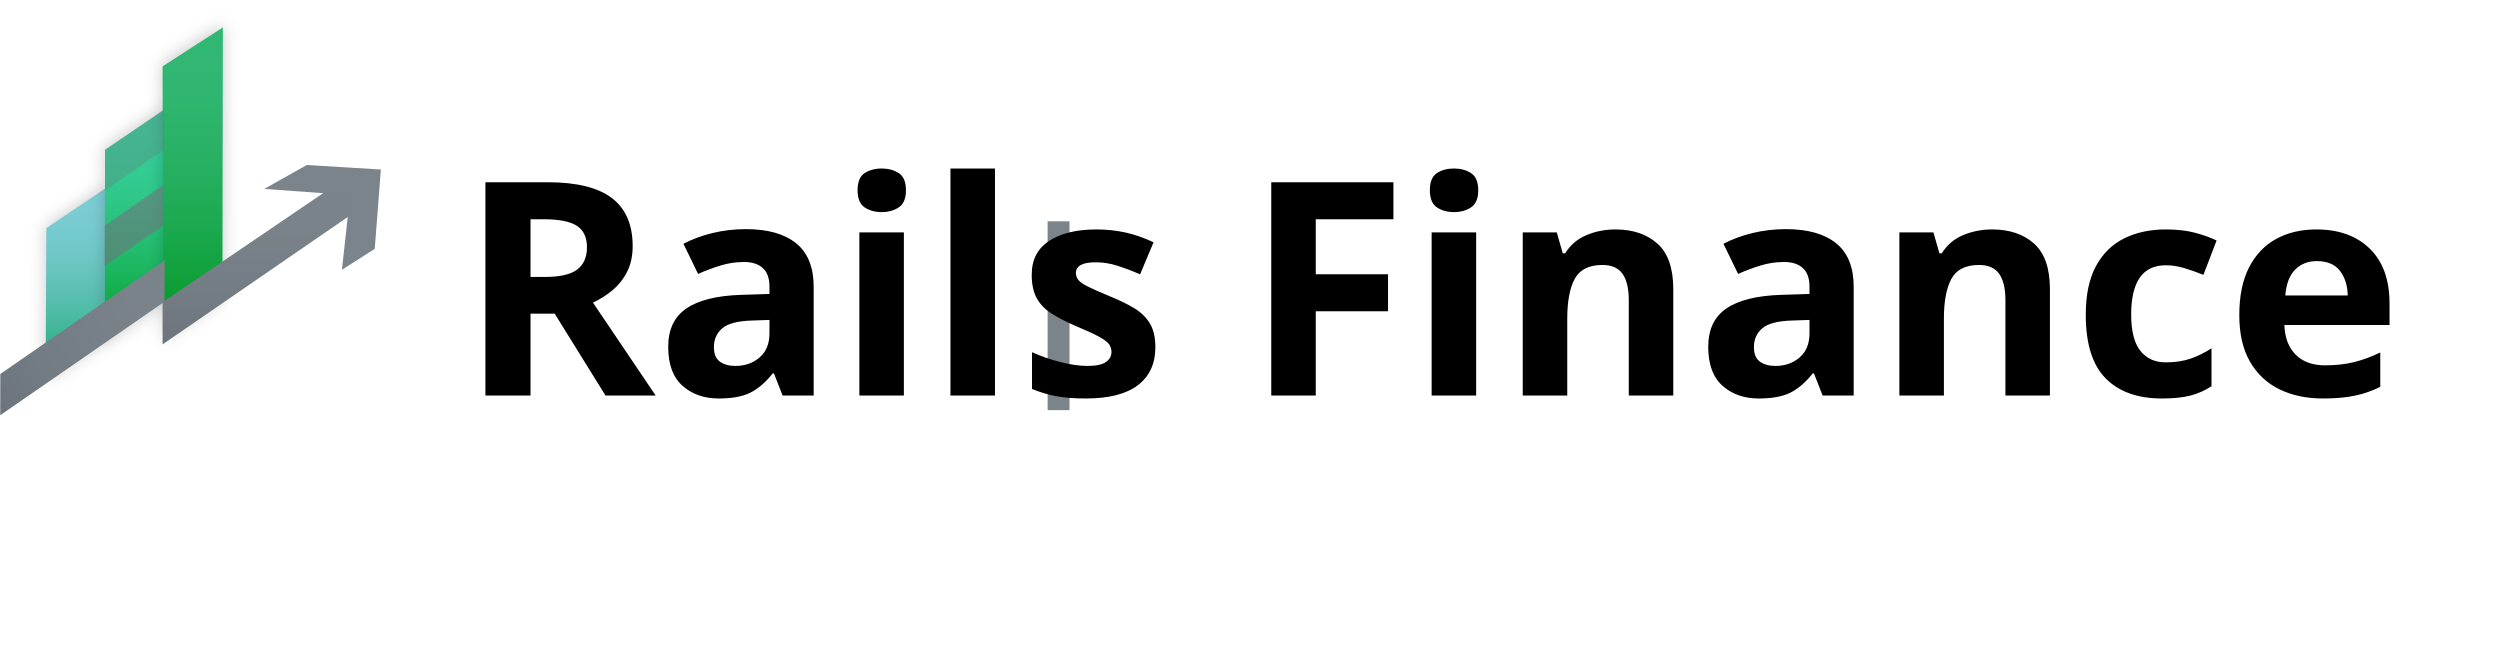
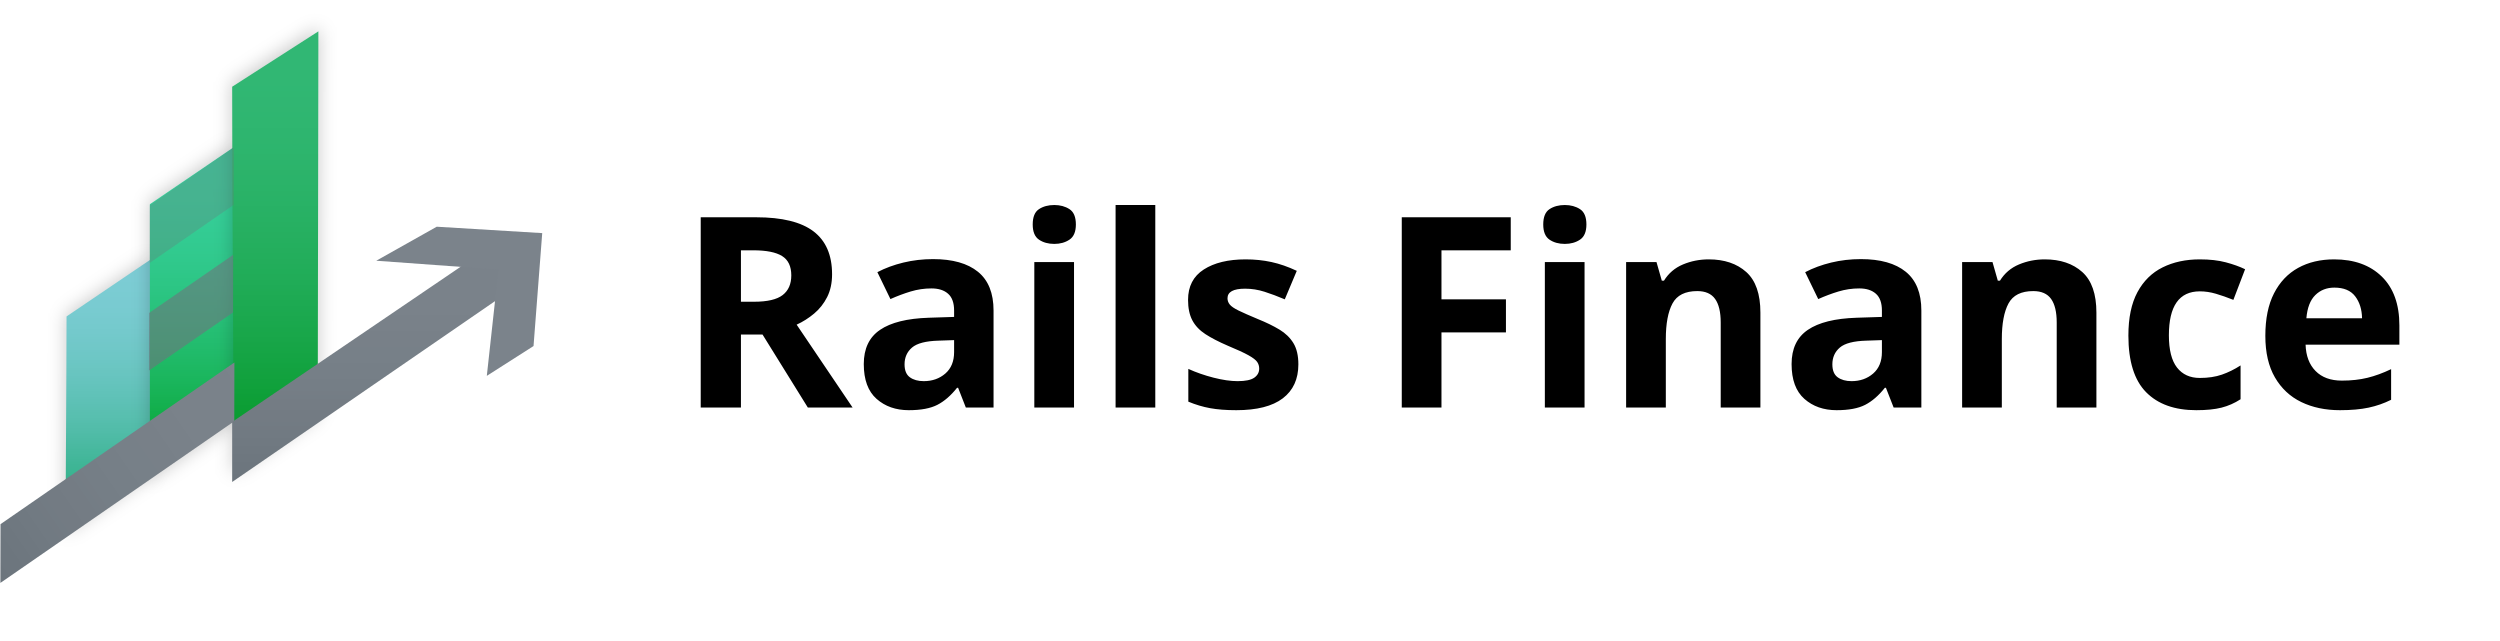
- <svg xmlns="http://www.w3.org/2000/svg" width="2737" height="720" overflow="hidden">
+ <svg xmlns="http://www.w3.org/2000/svg" width="2552" height="654" overflow="hidden">
  <defs>
    <filter id="fx0" x="-10%" y="-10%" width="120%" height="120%" filterUnits="userSpaceOnUse" primitiveUnits="userSpaceOnUse">
      <feComponentTransfer color-interpolation-filters="sRGB">
        <feFuncR type="discrete" tableValues="0 0" />
        <feFuncG type="discrete" tableValues="0 0" />
        <feFuncB type="discrete" tableValues="0 0" />
        <feFuncA type="linear" slope="0.2" intercept="0" />
      </feComponentTransfer>
-       <feGaussianBlur stdDeviation="4.444 4.461" />
+       <feGaussianBlur stdDeviation="4.475 4.458" />
    </filter>
    <filter id="fx1" x="-10%" y="-10%" width="120%" height="120%" filterUnits="userSpaceOnUse" primitiveUnits="userSpaceOnUse">
      <feComponentTransfer color-interpolation-filters="sRGB">
        <feFuncR type="discrete" tableValues="0 0" />
        <feFuncG type="discrete" tableValues="0 0" />
        <feFuncB type="discrete" tableValues="0 0" />
        <feFuncA type="linear" slope="0.2" intercept="0" />
      </feComponentTransfer>
-       <feGaussianBlur stdDeviation="4.481 4.459" />
+       <feGaussianBlur stdDeviation="4.444 4.456" />
    </filter>
    <filter id="fx2" x="-10%" y="-10%" width="120%" height="120%" filterUnits="userSpaceOnUse" primitiveUnits="userSpaceOnUse">
      <feComponentTransfer color-interpolation-filters="sRGB">
        <feFuncR type="discrete" tableValues="0 0" />
        <feFuncG type="discrete" tableValues="0 0" />
        <feFuncB type="discrete" tableValues="0 0" />
        <feFuncA type="linear" slope="0.2" intercept="0" />
      </feComponentTransfer>
      <feGaussianBlur stdDeviation="4.444 4.444" />
    </filter>
    <clipPath id="clip3">
-       <rect x="32" y="100" width="2737" height="720" />
+       <rect x="16" y="36" width="2552" height="654" />
    </clipPath>
    <clipPath id="clip4">
-       <rect x="-2.5" y="-2.509" width="68" height="141.022" />
+       <rect x="-2.517" y="-2.507" width="80.048" height="176.018" />
    </clipPath>
    <clipPath id="clip5">
-       <rect x="0" y="0" width="62" height="135" />
-     </clipPath>
-     <linearGradient x1="115" y1="306" x2="115" y2="515" gradientUnits="userSpaceOnUse" spreadMethod="reflect" id="fill6">
+       <rect x="0" y="0" width="73" height="170" />
+     </clipPath>
+     <linearGradient x1="126.5" y1="301" x2="126.5" y2="578" gradientUnits="userSpaceOnUse" spreadMethod="reflect" id="fill6">
      <stop offset="0" stop-color="#7DCDD5" />
      <stop offset="0.01" stop-color="#7CCCD4" />
      <stop offset="0.019" stop-color="#7CCCD4" />
      <stop offset="0.029" stop-color="#7CCCD4" />
      <stop offset="0.038" stop-color="#7CCCD4" />
      <stop offset="0.048" stop-color="#7CCCD4" />
      <stop offset="0.058" stop-color="#7CCCD4" />
      <stop offset="0.067" stop-color="#7CCCD4" />
      <stop offset="0.077" stop-color="#7CCCD4" />
      <stop offset="0.087" stop-color="#7BCCD3" />
      <stop offset="0.096" stop-color="#7BCCD3" />
      <stop offset="0.106" stop-color="#7BCCD3" />
      <stop offset="0.115" stop-color="#7BCCD3" />
      <stop offset="0.125" stop-color="#7ACCD2" />
      <stop offset="0.135" stop-color="#7ACCD2" />
      <stop offset="0.144" stop-color="#7ACBD2" />
      <stop offset="0.154" stop-color="#79CBD1" />
      <stop offset="0.163" stop-color="#79CBD1" />
      <stop offset="0.173" stop-color="#79CBD1" />
      <stop offset="0.183" stop-color="#78CBD0" />
      <stop offset="0.192" stop-color="#78CBD0" />
      <stop offset="0.202" stop-color="#77CBCF" />
      <stop offset="0.212" stop-color="#77CACF" />
      <stop offset="0.221" stop-color="#76CACE" />
      <stop offset="0.231" stop-color="#76CACE" />
      <stop offset="0.24" stop-color="#75CACD" />
      <stop offset="0.25" stop-color="#75CACD" />
      <stop offset="0.26" stop-color="#74C9CC" />
      <stop offset="0.269" stop-color="#74C9CC" />
      <stop offset="0.279" stop-color="#73C9CB" />
      <stop offset="0.288" stop-color="#72C9CA" />
      <stop offset="0.298" stop-color="#72C8CA" />
      <stop offset="0.308" stop-color="#71C8C9" />
      <stop offset="0.317" stop-color="#71C8C8" />
      <stop offset="0.327" stop-color="#70C8C8" />
      <stop offset="0.337" stop-color="#6FC7C7" />
      <stop offset="0.346" stop-color="#6EC7C6" />
      <stop offset="0.356" stop-color="#6EC7C5" />
      <stop offset="0.365" stop-color="#6DC7C5" />
      <stop offset="0.375" stop-color="#6CC6C4" />
      <stop offset="0.385" stop-color="#6BC6C3" />
      <stop offset="0.394" stop-color="#6BC6C2" />
      <stop offset="0.404" stop-color="#6AC5C1" />
      <stop offset="0.413" stop-color="#69C5C0" />
      <stop offset="0.423" stop-color="#68C5C0" />
      <stop offset="0.433" stop-color="#67C4BF" />
      <stop offset="0.442" stop-color="#66C4BE" />
      <stop offset="0.452" stop-color="#65C4BD" />
      <stop offset="0.462" stop-color="#64C3BC" />
      <stop offset="0.471" stop-color="#63C3BB" />
      <stop offset="0.481" stop-color="#62C3BA" />
      <stop offset="0.49" stop-color="#61C2B9" />
      <stop offset="0.5" stop-color="#60C2B8" />
      <stop offset="0.51" stop-color="#5FC1B7" />
      <stop offset="0.519" stop-color="#5EC1B6" />
      <stop offset="0.529" stop-color="#5DC1B5" />
      <stop offset="0.538" stop-color="#5CC0B4" />
      <stop offset="0.548" stop-color="#5BC0B2" />
      <stop offset="0.558" stop-color="#5ABFB1" />
      <stop offset="0.567" stop-color="#59BFB0" />
      <stop offset="0.577" stop-color="#58BFAF" />
      <stop offset="0.587" stop-color="#57BEAE" />
      <stop offset="0.596" stop-color="#55BEAD" />
      <stop offset="0.606" stop-color="#54BDAB" />
      <stop offset="0.615" stop-color="#53BDAA" />
      <stop offset="0.625" stop-color="#52BCA9" />
      <stop offset="0.635" stop-color="#51BCA8" />
      <stop offset="0.644" stop-color="#4FBBA6" />
      <stop offset="0.654" stop-color="#4EBBA5" />
      <stop offset="0.663" stop-color="#4DBAA4" />
      <stop offset="0.673" stop-color="#4BBAA3" />
      <stop offset="0.683" stop-color="#4AB9A1" />
      <stop offset="0.692" stop-color="#49B9A0" />
      <stop offset="0.702" stop-color="#47B89E" />
      <stop offset="0.712" stop-color="#46B89D" />
      <stop offset="0.721" stop-color="#45B79C" />
      <stop offset="0.731" stop-color="#43B79A" />
      <stop offset="0.74" stop-color="#42B699" />
      <stop offset="0.75" stop-color="#40B697" />
      <stop offset="0.76" stop-color="#3FB596" />
      <stop offset="0.769" stop-color="#3EB594" />
      <stop offset="0.779" stop-color="#3CB493" />
      <stop offset="0.788" stop-color="#3BB491" />
      <stop offset="0.798" stop-color="#39B390" />
      <stop offset="0.808" stop-color="#37B28E" />
      <stop offset="0.817" stop-color="#36B28D" />
      <stop offset="0.827" stop-color="#34B18B" />
      <stop offset="0.837" stop-color="#33B189" />
      <stop offset="0.846" stop-color="#31B088" />
      <stop offset="0.856" stop-color="#30AF86" />
      <stop offset="0.865" stop-color="#2EAF84" />
      <stop offset="0.875" stop-color="#2CAE83" />
      <stop offset="0.885" stop-color="#2BAE81" />
      <stop offset="0.894" stop-color="#29AD7F" />
      <stop offset="0.904" stop-color="#27AC7E" />
      <stop offset="0.913" stop-color="#26AC7C" />
      <stop offset="0.923" stop-color="#24AB7A" />
      <stop offset="0.933" stop-color="#22AA78" />
      <stop offset="0.942" stop-color="#20AA77" />
      <stop offset="0.952" stop-color="#1FA975" />
      <stop offset="0.962" stop-color="#1DA873" />
      <stop offset="0.971" stop-color="#1BA871" />
      <stop offset="0.981" stop-color="#19A76F" />
      <stop offset="0.99" stop-color="#17A66D" />
      <stop offset="1" stop-color="#16A66C" />
    </linearGradient>
    <clipPath id="clip7">
-       <rect x="-2.52" y="-2.508" width="68.049" height="164.019" />
+       <rect x="-2.5" y="-2.506" width="77" height="208.02" />
    </clipPath>
    <clipPath id="clip8">
-       <rect x="0" y="0" width="62" height="158" />
-     </clipPath>
-     <linearGradient x1="179.5" y1="220" x2="179.5" y2="473" gradientUnits="userSpaceOnUse" spreadMethod="reflect" id="fill9">
+       <rect x="0" y="0" width="72" height="200" />
+     </clipPath>
+     <linearGradient x1="212" y1="186" x2="212" y2="523" gradientUnits="userSpaceOnUse" spreadMethod="reflect" id="fill9">
      <stop offset="0" stop-color="#38D09D" />
      <stop offset="0.008" stop-color="#37CF9C" />
      <stop offset="0.016" stop-color="#37CF9C" />
      <stop offset="0.025" stop-color="#37CF9C" />
      <stop offset="0.033" stop-color="#37CF9C" />
      <stop offset="0.041" stop-color="#37CF9C" />
      <stop offset="0.049" stop-color="#37CF9C" />
      <stop offset="0.057" stop-color="#37CF9C" />
      <stop offset="0.066" stop-color="#37CF9C" />
      <stop offset="0.074" stop-color="#37CF9C" />
      <stop offset="0.082" stop-color="#37CF9B" />
      <stop offset="0.09" stop-color="#37CF9B" />
      <stop offset="0.098" stop-color="#37CF9B" />
      <stop offset="0.107" stop-color="#37CF9B" />
      <stop offset="0.115" stop-color="#37CF9A" />
      <stop offset="0.123" stop-color="#36CF9A" />
      <stop offset="0.131" stop-color="#36CE9A" />
      <stop offset="0.139" stop-color="#36CE99" />
      <stop offset="0.148" stop-color="#36CE99" />
      <stop offset="0.156" stop-color="#36CE99" />
      <stop offset="0.164" stop-color="#36CE98" />
      <stop offset="0.172" stop-color="#35CE98" />
      <stop offset="0.18" stop-color="#35CD98" />
      <stop offset="0.189" stop-color="#35CD97" />
      <stop offset="0.197" stop-color="#35CD97" />
      <stop offset="0.205" stop-color="#35CD96" />
      <stop offset="0.213" stop-color="#34CD96" />
      <stop offset="0.221" stop-color="#34CD95" />
      <stop offset="0.23" stop-color="#34CC95" />
      <stop offset="0.238" stop-color="#34CC94" />
      <stop offset="0.246" stop-color="#33CC94" />
      <stop offset="0.254" stop-color="#33CC93" />
      <stop offset="0.262" stop-color="#33CB92" />
      <stop offset="0.27" stop-color="#33CB92" />
      <stop offset="0.279" stop-color="#32CB91" />
      <stop offset="0.287" stop-color="#32CB91" />
      <stop offset="0.295" stop-color="#32CA90" />
      <stop offset="0.303" stop-color="#32CA8F" />
      <stop offset="0.311" stop-color="#31CA8F" />
      <stop offset="0.32" stop-color="#31CA8E" />
      <stop offset="0.328" stop-color="#31C98D" />
      <stop offset="0.336" stop-color="#30C98D" />
      <stop offset="0.344" stop-color="#30C98C" />
      <stop offset="0.352" stop-color="#30C88B" />
      <stop offset="0.361" stop-color="#2FC88A" />
      <stop offset="0.369" stop-color="#2FC88A" />
      <stop offset="0.377" stop-color="#2FC789" />
      <stop offset="0.385" stop-color="#2EC788" />
      <stop offset="0.393" stop-color="#2EC787" />
      <stop offset="0.402" stop-color="#2DC686" />
      <stop offset="0.41" stop-color="#2DC685" />
      <stop offset="0.418" stop-color="#2DC685" />
      <stop offset="0.426" stop-color="#2CC584" />
      <stop offset="0.434" stop-color="#2CC583" />
      <stop offset="0.443" stop-color="#2BC582" />
      <stop offset="0.451" stop-color="#2BC481" />
      <stop offset="0.459" stop-color="#2AC480" />
      <stop offset="0.467" stop-color="#2AC37F" />
      <stop offset="0.475" stop-color="#2AC37E" />
      <stop offset="0.484" stop-color="#29C37D" />
      <stop offset="0.492" stop-color="#29C27C" />
      <stop offset="0.5" stop-color="#28C27B" />
      <stop offset="0.508" stop-color="#28C17A" />
      <stop offset="0.516" stop-color="#27C179" />
      <stop offset="0.525" stop-color="#27C178" />
      <stop offset="0.533" stop-color="#26C077" />
      <stop offset="0.541" stop-color="#26C076" />
      <stop offset="0.549" stop-color="#25BF75" />
      <stop offset="0.557" stop-color="#25BF73" />
      <stop offset="0.566" stop-color="#24BE72" />
      <stop offset="0.574" stop-color="#24BE71" />
      <stop offset="0.582" stop-color="#23BD70" />
      <stop offset="0.59" stop-color="#23BD6F" />
      <stop offset="0.598" stop-color="#22BC6E" />
      <stop offset="0.607" stop-color="#22BC6C" />
      <stop offset="0.615" stop-color="#21BB6B" />
      <stop offset="0.623" stop-color="#20BB6A" />
      <stop offset="0.631" stop-color="#20BA69" />
      <stop offset="0.639" stop-color="#1FBA67" />
      <stop offset="0.648" stop-color="#1FB966" />
      <stop offset="0.656" stop-color="#1EB965" />
      <stop offset="0.664" stop-color="#1EB863" />
      <stop offset="0.672" stop-color="#1DB862" />
      <stop offset="0.68" stop-color="#1CB761" />
      <stop offset="0.689" stop-color="#1CB75F" />
      <stop offset="0.697" stop-color="#1BB65E" />
      <stop offset="0.705" stop-color="#1AB65D" />
      <stop offset="0.713" stop-color="#1AB55B" />
      <stop offset="0.721" stop-color="#19B45A" />
      <stop offset="0.73" stop-color="#18B458" />
      <stop offset="0.738" stop-color="#18B357" />
      <stop offset="0.746" stop-color="#17B356" />
      <stop offset="0.754" stop-color="#17B254" />
      <stop offset="0.762" stop-color="#16B153" />
      <stop offset="0.77" stop-color="#15B151" />
      <stop offset="0.779" stop-color="#14B050" />
      <stop offset="0.787" stop-color="#14B04E" />
      <stop offset="0.795" stop-color="#13AF4C" />
      <stop offset="0.803" stop-color="#12AE4B" />
      <stop offset="0.811" stop-color="#12AE49" />
      <stop offset="0.82" stop-color="#11AD48" />
      <stop offset="0.828" stop-color="#10AC46" />
      <stop offset="0.836" stop-color="#0FAC45" />
      <stop offset="0.844" stop-color="#0FAB43" />
      <stop offset="0.852" stop-color="#0EAA41" />
      <stop offset="0.861" stop-color="#0DAA40" />
      <stop offset="0.869" stop-color="#0CA93E" />
      <stop offset="0.877" stop-color="#0CA83C" />
      <stop offset="0.885" stop-color="#0BA83B" />
      <stop offset="0.893" stop-color="#0AA739" />
      <stop offset="0.902" stop-color="#09A637" />
      <stop offset="0.91" stop-color="#09A635" />
      <stop offset="0.918" stop-color="#08A534" />
      <stop offset="0.926" stop-color="#07A432" />
      <stop offset="0.934" stop-color="#06A330" />
      <stop offset="0.943" stop-color="#05A32E" />
      <stop offset="0.951" stop-color="#05A22D" />
      <stop offset="0.959" stop-color="#04A12B" />
      <stop offset="0.967" stop-color="#03A129" />
      <stop offset="0.975" stop-color="#02A027" />
      <stop offset="0.984" stop-color="#019F25" />
      <stop offset="0.992" stop-color="#009E23" />
      <stop offset="1" stop-color="#009E22" />
    </linearGradient>
    <clipPath id="clip10">
-       <rect x="-2.5" y="-2.5" width="68" height="208" />
+       <rect x="-2.5" y="-2.5" width="79" height="263" />
    </clipPath>
    <clipPath id="clip11">
-       <rect x="0" y="0" width="62" height="200" />
-     </clipPath>
-     <linearGradient x1="243" y1="130" x2="243" y2="468" gradientUnits="userSpaceOnUse" spreadMethod="reflect" id="fill12">
+       <rect x="0" y="0" width="73" height="256" />
+     </clipPath>
+     <linearGradient x1="297" y1="68" x2="297" y2="516" gradientUnits="userSpaceOnUse" spreadMethod="reflect" id="fill12">
      <stop offset="0" stop-color="#32B875" />
      <stop offset="0.012" stop-color="#31B774" />
      <stop offset="0.024" stop-color="#31B774" />
      <stop offset="0.036" stop-color="#31B774" />
      <stop offset="0.048" stop-color="#31B774" />
      <stop offset="0.06" stop-color="#31B774" />
      <stop offset="0.071" stop-color="#31B774" />
      <stop offset="0.083" stop-color="#31B774" />
      <stop offset="0.095" stop-color="#31B773" />
      <stop offset="0.107" stop-color="#31B773" />
      <stop offset="0.119" stop-color="#31B773" />
      <stop offset="0.131" stop-color="#30B773" />
      <stop offset="0.143" stop-color="#30B772" />
      <stop offset="0.155" stop-color="#30B672" />
      <stop offset="0.167" stop-color="#30B672" />
      <stop offset="0.179" stop-color="#30B671" />
      <stop offset="0.19" stop-color="#2FB671" />
      <stop offset="0.202" stop-color="#2FB670" />
      <stop offset="0.214" stop-color="#2FB670" />
      <stop offset="0.226" stop-color="#2EB56F" />
      <stop offset="0.238" stop-color="#2EB56F" />
      <stop offset="0.25" stop-color="#2EB56E" />
      <stop offset="0.262" stop-color="#2DB56E" />
      <stop offset="0.274" stop-color="#2DB56D" />
      <stop offset="0.286" stop-color="#2DB46C" />
      <stop offset="0.298" stop-color="#2CB46C" />
      <stop offset="0.31" stop-color="#2CB46B" />
      <stop offset="0.321" stop-color="#2CB36A" />
      <stop offset="0.333" stop-color="#2BB36A" />
      <stop offset="0.345" stop-color="#2BB369" />
      <stop offset="0.357" stop-color="#2AB368" />
      <stop offset="0.369" stop-color="#2AB267" />
      <stop offset="0.381" stop-color="#29B267" />
      <stop offset="0.393" stop-color="#29B266" />
      <stop offset="0.405" stop-color="#28B165" />
      <stop offset="0.417" stop-color="#28B164" />
      <stop offset="0.429" stop-color="#27B163" />
      <stop offset="0.44" stop-color="#27B062" />
      <stop offset="0.452" stop-color="#26B061" />
      <stop offset="0.464" stop-color="#26AF60" />
      <stop offset="0.476" stop-color="#25AF5F" />
      <stop offset="0.488" stop-color="#24AF5E" />
      <stop offset="0.5" stop-color="#24AE5D" />
      <stop offset="0.512" stop-color="#23AE5C" />
      <stop offset="0.524" stop-color="#23AD5B" />
      <stop offset="0.536" stop-color="#22AD5A" />
      <stop offset="0.548" stop-color="#21AD59" />
      <stop offset="0.56" stop-color="#21AC58" />
      <stop offset="0.571" stop-color="#20AC57" />
      <stop offset="0.583" stop-color="#1FAB56" />
      <stop offset="0.595" stop-color="#1FAB54" />
      <stop offset="0.607" stop-color="#1EAA53" />
      <stop offset="0.619" stop-color="#1DAA52" />
      <stop offset="0.631" stop-color="#1CA951" />
      <stop offset="0.643" stop-color="#1CA94F" />
      <stop offset="0.655" stop-color="#1BA84E" />
      <stop offset="0.667" stop-color="#1AA84D" />
      <stop offset="0.679" stop-color="#19A74B" />
      <stop offset="0.69" stop-color="#19A74A" />
      <stop offset="0.702" stop-color="#18A649" />
      <stop offset="0.714" stop-color="#17A547" />
      <stop offset="0.726" stop-color="#16A546" />
      <stop offset="0.738" stop-color="#15A444" />
      <stop offset="0.75" stop-color="#14A443" />
      <stop offset="0.762" stop-color="#13A341" />
      <stop offset="0.774" stop-color="#13A240" />
      <stop offset="0.786" stop-color="#12A23E" />
      <stop offset="0.798" stop-color="#11A13D" />
      <stop offset="0.81" stop-color="#10A13B" />
      <stop offset="0.821" stop-color="#0FA03A" />
      <stop offset="0.833" stop-color="#0E9F38" />
      <stop offset="0.845" stop-color="#0D9F36" />
      <stop offset="0.857" stop-color="#0C9E35" />
      <stop offset="0.869" stop-color="#0B9D33" />
      <stop offset="0.881" stop-color="#0A9D31" />
      <stop offset="0.893" stop-color="#099C30" />
      <stop offset="0.905" stop-color="#089B2E" />
      <stop offset="0.917" stop-color="#079B2C" />
      <stop offset="0.929" stop-color="#069A2B" />
      <stop offset="0.94" stop-color="#059929" />
      <stop offset="0.952" stop-color="#049827" />
      <stop offset="0.964" stop-color="#039825" />
      <stop offset="0.976" stop-color="#029723" />
      <stop offset="0.988" stop-color="#019621" />
      <stop offset="1" stop-color="#009620" />
    </linearGradient>
-     <linearGradient x1="21.684" y1="539.341" x2="222.776" y2="400.333" gradientUnits="userSpaceOnUse" spreadMethod="reflect" id="fill13">
+     <linearGradient x1="2.382" y1="610.776" x2="269.289" y2="426.272" gradientUnits="userSpaceOnUse" spreadMethod="reflect" id="fill13">
      <stop offset="0" stop-color="#6C757D" />
      <stop offset="0.071" stop-color="#6D767E" />
      <stop offset="0.143" stop-color="#6F7880" />
      <stop offset="0.214" stop-color="#717A82" />
      <stop offset="0.286" stop-color="#737B83" />
      <stop offset="0.357" stop-color="#747C84" />
      <stop offset="0.429" stop-color="#757E86" />
      <stop offset="0.5" stop-color="#767F87" />
      <stop offset="0.571" stop-color="#778088" />
      <stop offset="0.643" stop-color="#788088" />
      <stop offset="0.714" stop-color="#798189" />
      <stop offset="0.786" stop-color="#7A828A" />
      <stop offset="0.857" stop-color="#7A828A" />
      <stop offset="0.929" stop-color="#7A828A" />
      <stop offset="1" stop-color="#7B838B" />
    </linearGradient>
-     <linearGradient x1="317" y1="306" x2="317" y2="477" gradientUnits="userSpaceOnUse" spreadMethod="reflect" id="fill14">
+     <linearGradient x1="395" y1="301" x2="395" y2="528" gradientUnits="userSpaceOnUse" spreadMethod="reflect" id="fill14">
      <stop offset="0" stop-color="#7B838B" />
      <stop offset="0.071" stop-color="#7A828A" />
      <stop offset="0.143" stop-color="#7A828A" />
      <stop offset="0.214" stop-color="#7A828A" />
      <stop offset="0.286" stop-color="#798189" />
      <stop offset="0.357" stop-color="#788088" />
      <stop offset="0.429" stop-color="#778088" />
      <stop offset="0.5" stop-color="#767F87" />
      <stop offset="0.571" stop-color="#757E86" />
      <stop offset="0.643" stop-color="#747C84" />
      <stop offset="0.714" stop-color="#737B83" />
      <stop offset="0.786" stop-color="#717A82" />
      <stop offset="0.857" stop-color="#6F7880" />
      <stop offset="0.929" stop-color="#6D767E" />
      <stop offset="1" stop-color="#6C757D" />
    </linearGradient>
  </defs>
-   <g clip-path="url(#clip3)" transform="translate(-32 -100)">
-     <g clip-path="url(#clip4)" filter="url(#fx0)" transform="matrix(2 0 0 1.99259 53 276)">
-       <g clip-path="url(#clip5)">
-         <path d="M14.534 36.412 47.666 14.007C47.764 42.807 47.733 69.468 47.83 98.268L14.17 120.993C14.206 91.793 14.498 65.612 14.534 36.412Z" fill="#FF0000" fill-rule="evenodd" />
+   <g clip-path="url(#clip3)" transform="translate(-16 -36)">
+     <g clip-path="url(#clip4)" filter="url(#fx0)" transform="matrix(1.9863 0 0 1.99412 54 270)">
+       <g clip-path="url(#clip5)" transform="translate(-3.55271e-15 0)">
+         <path d="M14.645 43.828 58.621 14.157C58.75 52.298 58.709 87.606 58.838 125.747L14.162 155.843C14.209 117.172 14.598 82.5 14.645 43.828Z" fill="#FF0000" fill-rule="evenodd" />
      </g>
    </g>
-     <path d="M82.713 349.768 147.679 306C147.87 362.261 147.809 414.344 148 470.605L82 515C82.07 457.956 82.643 406.812 82.713 349.768Z" fill="url(#fill6)" fill-rule="evenodd" />
-     <g clip-path="url(#clip7)" filter="url(#fx1)" transform="matrix(1.98387 0 0 1.99367 118 189)">
-       <g clip-path="url(#clip8)" transform="translate(7.10543e-15 0)">
-         <path d="M14.29 36.739 47.71 14.28 47.71 121.171 14.29 143.72 14.29 36.739Z" fill="#FF0000" fill-rule="evenodd" />
+     <path d="M83.94 359.009 169.577 301C169.829 375.567 169.748 444.595 170 519.161L83 578C83.092 502.397 83.848 434.612 83.94 359.009Z" fill="url(#fill6)" fill-rule="evenodd" />
+     <g clip-path="url(#clip7)" filter="url(#fx1)" transform="matrix(2 0 0 1.995 140 155)">
+       <g clip-path="url(#clip8)">
+         <path d="M14.07 43.745 57.93 13.85 57.93 156.136 14.07 186.15 14.07 43.745Z" fill="#FF0000" fill-rule="evenodd" />
      </g>
    </g>
-     <path d="M147 263.897 212 220 212 428.927 147 473 147 263.897Z" fill="url(#fill9)" fill-rule="evenodd" />
-     <g clip-path="url(#clip10)" filter="url(#fx2)" transform="matrix(2 0 0 2 181 99)">
+     <path d="M169 244.472 255 186 255 464.294 169 523 169 244.472Z" fill="url(#fill9)" fill-rule="evenodd" />
+     <g clip-path="url(#clip10)" filter="url(#fx2)" transform="matrix(2 0 0 2 224 36)">
      <g clip-path="url(#clip11)">
-         <path d="M14.172 35.562 47.83 13.81C47.787 48.634 47.619 128.837 47.576 163.661L14.712 186.19C14.755 143.856 14.129 77.896 14.172 35.562Z" fill="#FF0000" fill-rule="evenodd" />
+         <path d="M14.063 42.591 58.94 13.76C58.883 59.917 58.658 166.221 58.601 212.379L14.783 242.24C14.84 186.129 14.006 98.702 14.063 42.591Z" fill="#FF0000" fill-rule="evenodd" />
      </g>
    </g>
-     <path d="M210.004 172.651 276 130C275.916 198.283 275.586 355.542 275.502 423.825L211.063 468C211.147 384.992 209.92 255.658 210.004 172.651Z" fill="url(#fill12)" fill-rule="evenodd" />
-     <path d="M32.237 554.606 32.346 509.411 212.224 385.068 212.114 430.263Z" fill="url(#fill13)" fill-rule="evenodd" />
-     <path d="M210 430.838 393.761 306.057C437.806 304.86 411.028 322.723 424 329.812L210 477 210 430.838Z" fill="url(#fill14)" fill-rule="evenodd" />
-     <path d="M147.011 308.557 147.118 264.22 211.789 219.516 211.681 263.853Z" fill="#6C757D" fill-rule="evenodd" fill-opacity="0.302" />
-     <path d="M146.521 391.303 146.629 346.966 211.3 302.261 211.192 346.598Z" fill="#6C757D" fill-rule="evenodd" fill-opacity="0.6" />
-     <path d="M448.96 285.58 442.28 372.429 406.346 395.365 415.313 313.642 321.313 306.82 367.834 280.658 448.96 285.58Z" fill="#7B838B" fill-rule="evenodd" />
-     <text fill="#7B838B" font-family="Google Sans,Google Sans_MSFontService,sans-serif" font-weight="400" font-size="272" transform="translate(1155.82 549)">l<tspan fill="#000000" font-weight="700" font-size="327" x="-621.82" y="-16">Rails Finance</tspan>
-     </text>
+     <path d="M253.005 124.531 341 68C340.888 158.505 340.448 366.943 340.336 457.448L254.418 516C254.53 405.978 252.894 234.553 253.005 124.531Z" fill="url(#fill12)" fill-rule="evenodd" />
+     <path d="M16.387 631.037 16.533 571.05 255.282 406.011 255.137 465.998Z" fill="url(#fill13)" fill-rule="evenodd" />
+     <path d="M253 466.72 496.87 301.076C555.323 299.487 519.784 323.199 537 332.61L253 528 253 466.72Z" fill="url(#fill14)" fill-rule="evenodd" />
+     <path d="M168.725 304.459 168.868 245.611 254.705 186.275 254.562 245.123Z" fill="#6C757D" fill-rule="evenodd" fill-opacity="0.302" />
+     <path d="M168.076 414.286 168.219 355.438 254.056 296.102 253.913 354.95Z" fill="#6C757D" fill-rule="evenodd" fill-opacity="0.6" />
+     <path d="M569.5 273.961 560.633 389.236 512.938 419.678 524.84 311.208 400.075 302.153 461.822 267.429 569.5 273.961Z" fill="#7B838B" fill-rule="evenodd" />
+     <text font-family="Google Sans,Google Sans_MSFontService,sans-serif" font-weight="700" font-size="272" transform="translate(706.804 452)">Rails Finance</text>
  </g>
</svg>
